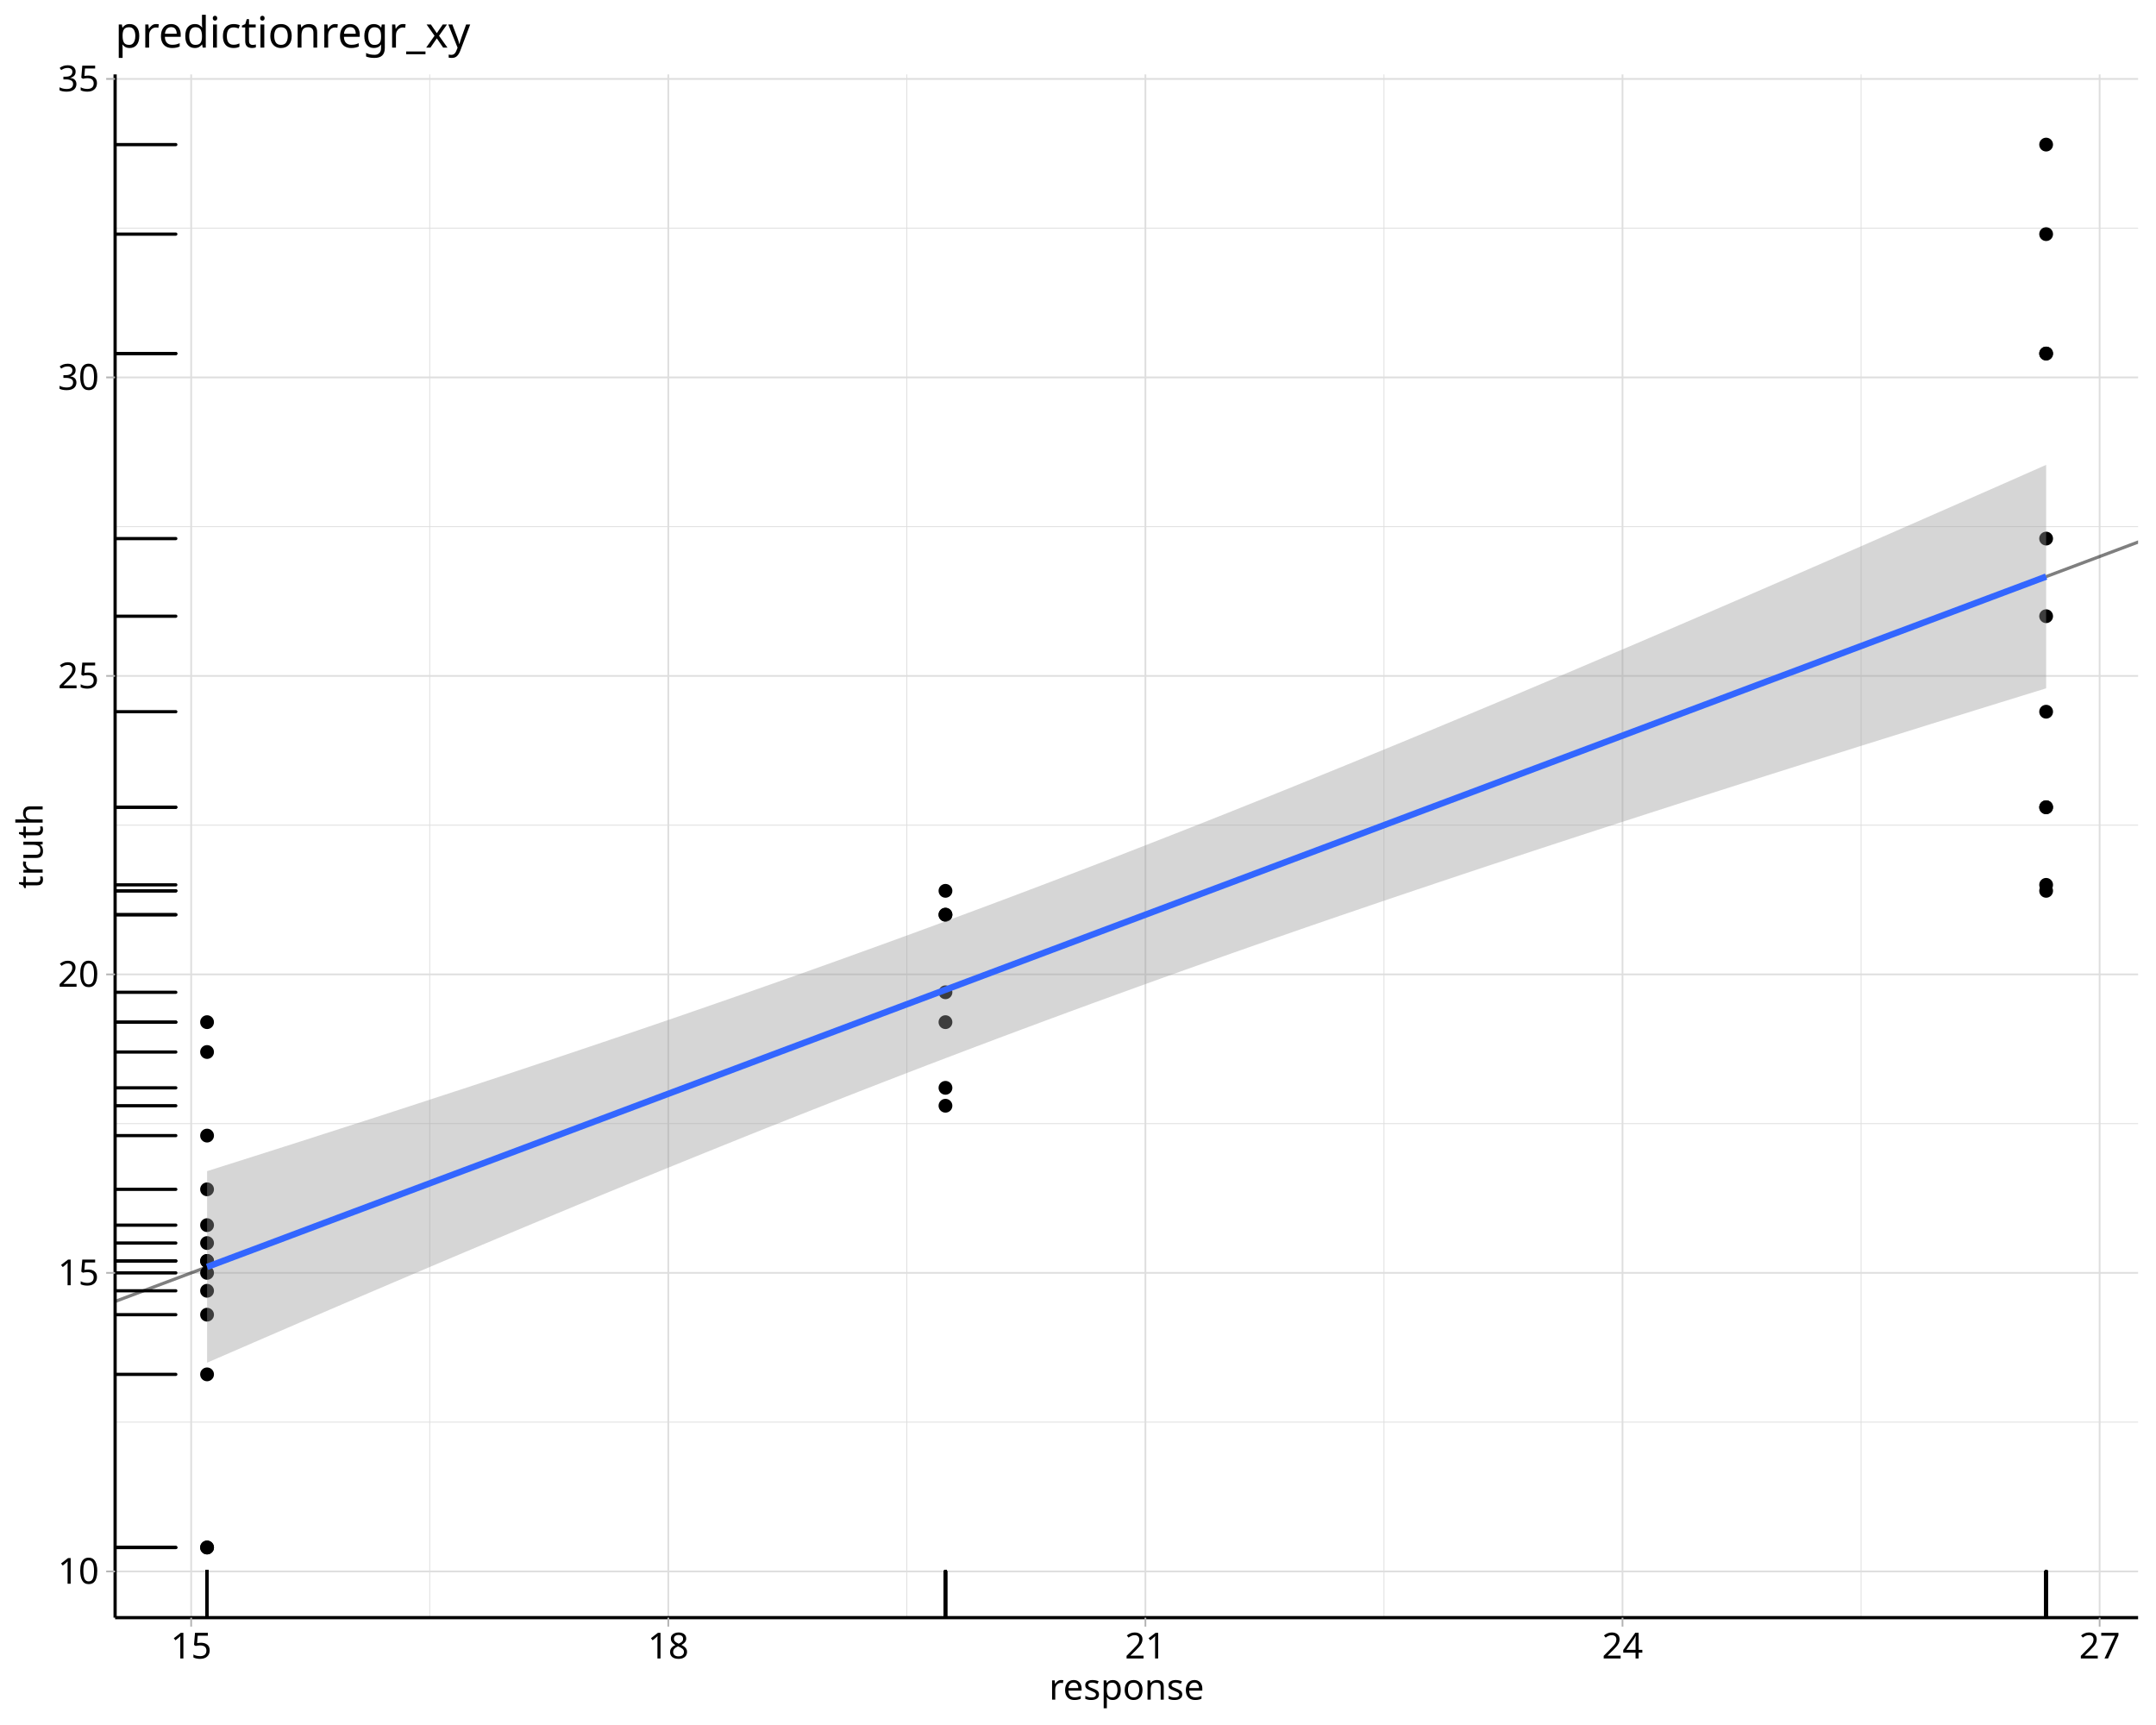
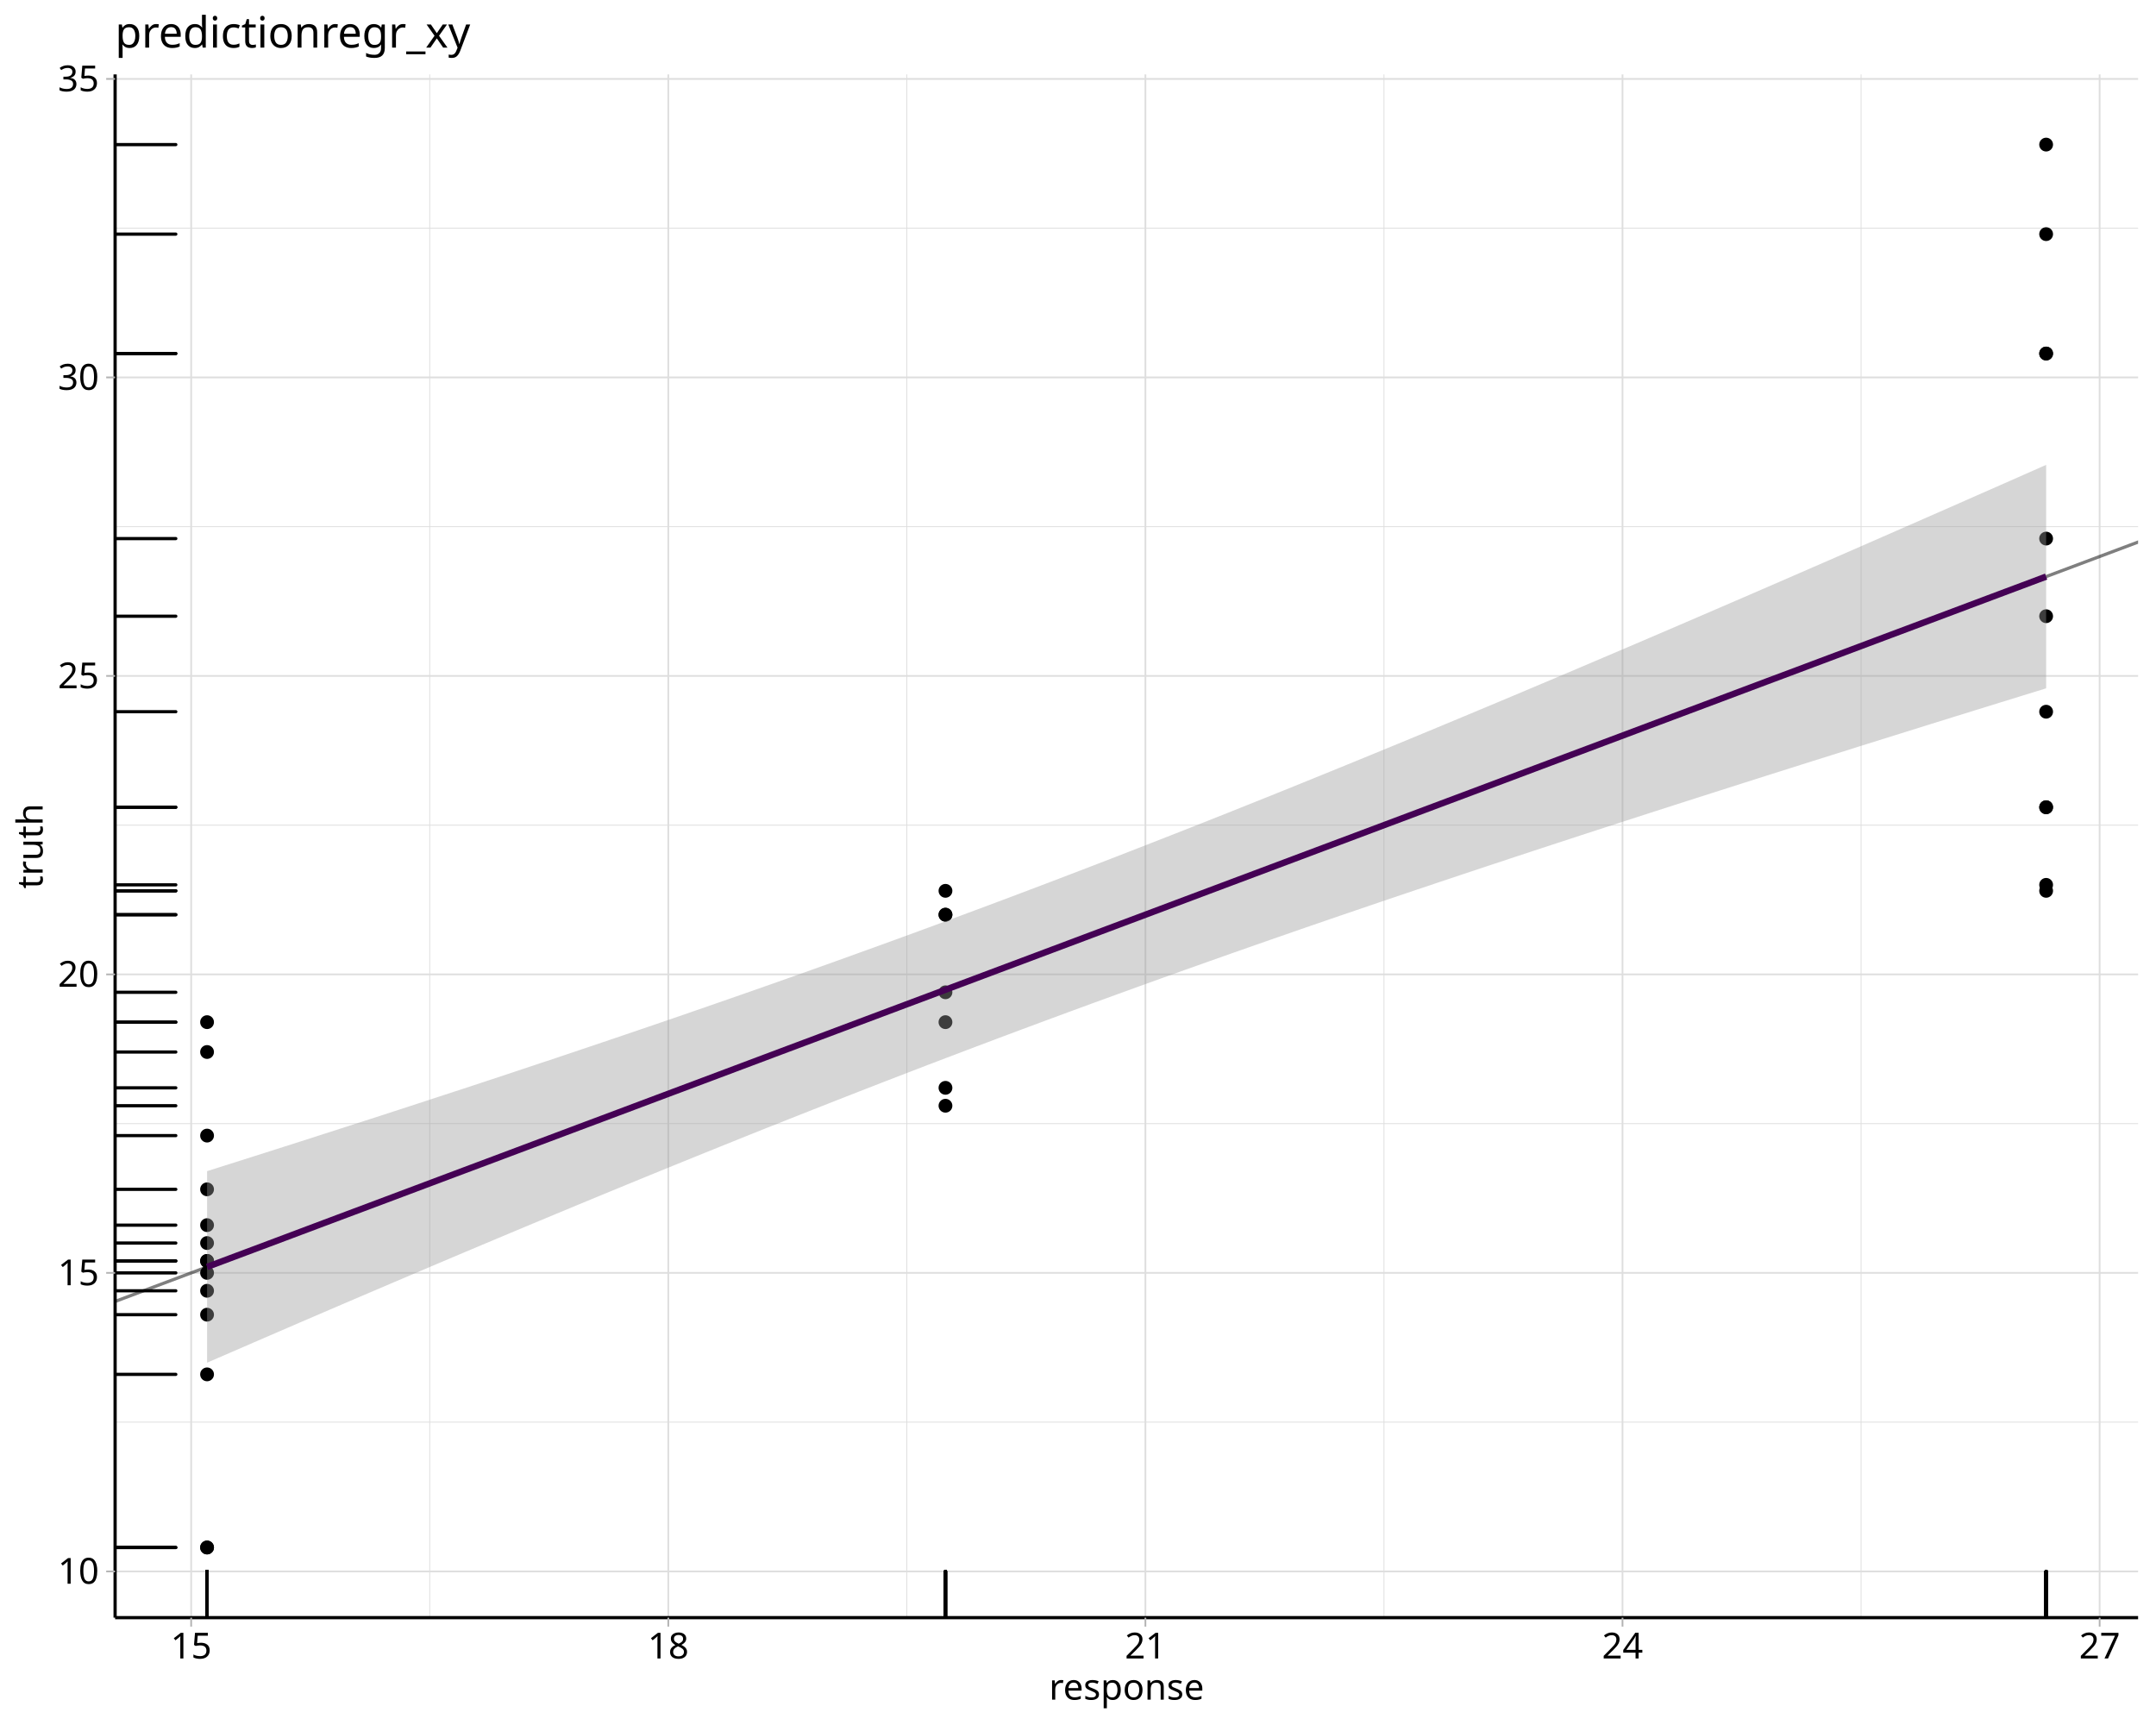
<svg xmlns="http://www.w3.org/2000/svg" class="svglite" data-engine-version="2.0" width="720.00pt" height="576.00pt" viewBox="0 0 720.00 576.00">
  <defs>
    <style type="text/css">
    .svglite line, .svglite polyline, .svglite polygon, .svglite path, .svglite rect, .svglite circle {
      fill: none;
      stroke: #000000;
      stroke-linecap: round;
      stroke-linejoin: round;
      stroke-miterlimit: 10.00;
    }
  </style>
  </defs>
  <rect width="100%" height="100%" style="stroke: none; fill: #FFFFFF;" />
  <defs>
    <clipPath id="cpMC4wMHw3MjAuMDB8MC4wMHw1NzYuMDA=">
      <rect x="0.00" y="0.00" width="720.00" height="576.00" />
    </clipPath>
  </defs>
  <g clip-path="url(#cpMC4wMHw3MjAuMDB8MC4wMHw1NzYuMDA=)">
    <rect x="0.00" y="0.00" width="720.00" height="576.00" style="stroke-width: 1.16; stroke: #FFFFFF; fill: #FFFFFF;" />
  </g>
  <defs>
    <clipPath id="cpMzguNDR8NzE0LjAyfDI0Ljg1fDU0MC4xNQ==">
      <rect x="38.44" y="24.85" width="675.58" height="515.30" />
    </clipPath>
  </defs>
  <g clip-path="url(#cpMzguNDR8NzE0LjAyfDI0Ljg1fDU0MC4xNQ==)">
    <rect x="38.44" y="24.85" width="675.58" height="515.30" style="stroke-width: 1.16; stroke: none; fill: #FFFFFF;" />
    <polyline points="38.44,474.87 714.02,474.87 " style="stroke-width: 0.29; stroke: #DEDEDE; stroke-linecap: butt;" />
    <polyline points="38.44,375.20 714.02,375.20 " style="stroke-width: 0.29; stroke: #DEDEDE; stroke-linecap: butt;" />
    <polyline points="38.44,275.53 714.02,275.53 " style="stroke-width: 0.29; stroke: #DEDEDE; stroke-linecap: butt;" />
    <polyline points="38.44,175.86 714.02,175.86 " style="stroke-width: 0.29; stroke: #DEDEDE; stroke-linecap: butt;" />
    <polyline points="38.44,76.19 714.02,76.19 " style="stroke-width: 0.29; stroke: #DEDEDE; stroke-linecap: butt;" />
    <polyline points="143.51,540.15 143.51,24.85 " style="stroke-width: 0.29; stroke: #DEDEDE; stroke-linecap: butt;" />
    <polyline points="302.84,540.15 302.84,24.85 " style="stroke-width: 0.29; stroke: #DEDEDE; stroke-linecap: butt;" />
    <polyline points="462.18,540.15 462.18,24.85 " style="stroke-width: 0.29; stroke: #DEDEDE; stroke-linecap: butt;" />
    <polyline points="621.51,540.15 621.51,24.85 " style="stroke-width: 0.29; stroke: #DEDEDE; stroke-linecap: butt;" />
    <polyline points="38.44,524.71 714.02,524.71 " style="stroke-width: 0.58; stroke: #DEDEDE; stroke-linecap: butt;" />
    <polyline points="38.44,425.03 714.02,425.03 " style="stroke-width: 0.58; stroke: #DEDEDE; stroke-linecap: butt;" />
    <polyline points="38.44,325.36 714.02,325.36 " style="stroke-width: 0.58; stroke: #DEDEDE; stroke-linecap: butt;" />
    <polyline points="38.44,225.69 714.02,225.69 " style="stroke-width: 0.58; stroke: #DEDEDE; stroke-linecap: butt;" />
    <polyline points="38.44,126.02 714.02,126.02 " style="stroke-width: 0.58; stroke: #DEDEDE; stroke-linecap: butt;" />
    <polyline points="38.44,26.35 714.02,26.35 " style="stroke-width: 0.58; stroke: #DEDEDE; stroke-linecap: butt;" />
    <polyline points="63.84,540.15 63.84,24.85 " style="stroke-width: 0.58; stroke: #DEDEDE; stroke-linecap: butt;" />
    <polyline points="223.18,540.15 223.18,24.85 " style="stroke-width: 0.58; stroke: #DEDEDE; stroke-linecap: butt;" />
    <polyline points="382.51,540.15 382.51,24.85 " style="stroke-width: 0.58; stroke: #DEDEDE; stroke-linecap: butt;" />
    <polyline points="541.84,540.15 541.84,24.85 " style="stroke-width: 0.58; stroke: #DEDEDE; stroke-linecap: butt;" />
    <polyline points="701.18,540.15 701.18,24.85 " style="stroke-width: 0.58; stroke: #DEDEDE; stroke-linecap: butt;" />
    <line x1="-637.13" y1="688.13" x2="1389.60" y2="-72.56" style="stroke-width: 1.07; stroke: #000000; stroke-opacity: 0.50; stroke-linecap: butt;" />
    <circle cx="315.74" cy="305.43" r="1.95" style="stroke-width: 0.71; fill: #000000;" />
    <circle cx="315.74" cy="305.43" r="1.95" style="stroke-width: 0.71; fill: #000000;" />
    <circle cx="683.31" cy="269.55" r="1.95" style="stroke-width: 0.71; fill: #000000;" />
    <circle cx="315.74" cy="297.46" r="1.95" style="stroke-width: 0.71; fill: #000000;" />
    <circle cx="69.15" cy="351.28" r="1.95" style="stroke-width: 0.71; fill: #000000;" />
    <circle cx="315.74" cy="363.24" r="1.95" style="stroke-width: 0.71; fill: #000000;" />
    <circle cx="69.15" cy="438.99" r="1.95" style="stroke-width: 0.71; fill: #000000;" />
    <circle cx="683.31" cy="237.65" r="1.95" style="stroke-width: 0.71; fill: #000000;" />
    <circle cx="683.31" cy="269.55" r="1.95" style="stroke-width: 0.71; fill: #000000;" />
    <circle cx="315.74" cy="341.31" r="1.95" style="stroke-width: 0.71; fill: #000000;" />
    <circle cx="315.74" cy="369.22" r="1.95" style="stroke-width: 0.71; fill: #000000;" />
    <circle cx="69.15" cy="397.13" r="1.95" style="stroke-width: 0.71; fill: #000000;" />
    <circle cx="69.15" cy="379.19" r="1.95" style="stroke-width: 0.71; fill: #000000;" />
    <circle cx="69.15" cy="421.05" r="1.95" style="stroke-width: 0.71; fill: #000000;" />
    <circle cx="69.15" cy="516.73" r="1.95" style="stroke-width: 0.71; fill: #000000;" />
    <circle cx="69.15" cy="516.73" r="1.95" style="stroke-width: 0.71; fill: #000000;" />
    <circle cx="69.15" cy="431.01" r="1.95" style="stroke-width: 0.71; fill: #000000;" />
    <circle cx="683.31" cy="78.18" r="1.95" style="stroke-width: 0.71; fill: #000000;" />
    <circle cx="683.31" cy="118.05" r="1.95" style="stroke-width: 0.71; fill: #000000;" />
    <circle cx="683.31" cy="48.28" r="1.95" style="stroke-width: 0.71; fill: #000000;" />
    <circle cx="683.31" cy="295.46" r="1.95" style="stroke-width: 0.71; fill: #000000;" />
    <circle cx="69.15" cy="415.07" r="1.95" style="stroke-width: 0.71; fill: #000000;" />
    <circle cx="69.15" cy="421.05" r="1.95" style="stroke-width: 0.71; fill: #000000;" />
    <circle cx="69.15" cy="458.92" r="1.95" style="stroke-width: 0.71; fill: #000000;" />
    <circle cx="69.15" cy="341.31" r="1.95" style="stroke-width: 0.71; fill: #000000;" />
    <circle cx="683.31" cy="179.84" r="1.95" style="stroke-width: 0.71; fill: #000000;" />
    <circle cx="683.31" cy="205.76" r="1.95" style="stroke-width: 0.71; fill: #000000;" />
    <circle cx="683.31" cy="118.05" r="1.95" style="stroke-width: 0.71; fill: #000000;" />
    <circle cx="69.15" cy="409.09" r="1.95" style="stroke-width: 0.71; fill: #000000;" />
    <circle cx="315.74" cy="331.34" r="1.95" style="stroke-width: 0.71; fill: #000000;" />
    <circle cx="69.15" cy="425.03" r="1.95" style="stroke-width: 0.71; fill: #000000;" />
    <circle cx="683.31" cy="297.46" r="1.95" style="stroke-width: 0.71; fill: #000000;" />
    <line x1="315.74" y1="540.15" x2="315.74" y2="524.70" style="stroke-width: 1.07;" />
    <line x1="315.74" y1="540.15" x2="315.74" y2="524.70" style="stroke-width: 1.07;" />
    <line x1="683.31" y1="540.15" x2="683.31" y2="524.70" style="stroke-width: 1.07;" />
    <line x1="315.74" y1="540.15" x2="315.74" y2="524.70" style="stroke-width: 1.07;" />
    <line x1="69.15" y1="540.15" x2="69.15" y2="524.70" style="stroke-width: 1.07;" />
    <line x1="315.74" y1="540.15" x2="315.74" y2="524.70" style="stroke-width: 1.07;" />
    <line x1="69.15" y1="540.15" x2="69.15" y2="524.70" style="stroke-width: 1.07;" />
    <line x1="683.31" y1="540.15" x2="683.31" y2="524.70" style="stroke-width: 1.07;" />
    <line x1="683.31" y1="540.15" x2="683.31" y2="524.70" style="stroke-width: 1.07;" />
    <line x1="315.74" y1="540.15" x2="315.74" y2="524.70" style="stroke-width: 1.07;" />
    <line x1="315.74" y1="540.15" x2="315.74" y2="524.70" style="stroke-width: 1.07;" />
    <line x1="69.15" y1="540.15" x2="69.15" y2="524.70" style="stroke-width: 1.07;" />
    <line x1="69.15" y1="540.15" x2="69.15" y2="524.70" style="stroke-width: 1.07;" />
    <line x1="69.15" y1="540.15" x2="69.15" y2="524.70" style="stroke-width: 1.07;" />
    <line x1="69.15" y1="540.15" x2="69.15" y2="524.70" style="stroke-width: 1.07;" />
    <line x1="69.15" y1="540.15" x2="69.15" y2="524.70" style="stroke-width: 1.07;" />
    <line x1="69.15" y1="540.15" x2="69.15" y2="524.70" style="stroke-width: 1.07;" />
    <line x1="683.31" y1="540.15" x2="683.31" y2="524.70" style="stroke-width: 1.07;" />
    <line x1="683.31" y1="540.15" x2="683.31" y2="524.70" style="stroke-width: 1.07;" />
    <line x1="683.31" y1="540.15" x2="683.31" y2="524.70" style="stroke-width: 1.07;" />
    <line x1="683.31" y1="540.15" x2="683.31" y2="524.70" style="stroke-width: 1.07;" />
    <line x1="69.15" y1="540.15" x2="69.15" y2="524.70" style="stroke-width: 1.07;" />
    <line x1="69.15" y1="540.15" x2="69.15" y2="524.70" style="stroke-width: 1.07;" />
    <line x1="69.15" y1="540.15" x2="69.15" y2="524.70" style="stroke-width: 1.07;" />
    <line x1="69.15" y1="540.15" x2="69.15" y2="524.70" style="stroke-width: 1.07;" />
    <line x1="683.31" y1="540.15" x2="683.31" y2="524.70" style="stroke-width: 1.07;" />
    <line x1="683.31" y1="540.15" x2="683.31" y2="524.70" style="stroke-width: 1.07;" />
    <line x1="683.31" y1="540.15" x2="683.31" y2="524.70" style="stroke-width: 1.07;" />
    <line x1="69.15" y1="540.15" x2="69.15" y2="524.70" style="stroke-width: 1.07;" />
    <line x1="315.74" y1="540.15" x2="315.74" y2="524.70" style="stroke-width: 1.07;" />
    <line x1="69.15" y1="540.15" x2="69.15" y2="524.70" style="stroke-width: 1.07;" />
    <line x1="683.31" y1="540.15" x2="683.31" y2="524.70" style="stroke-width: 1.07;" />
    <line x1="38.44" y1="305.43" x2="58.71" y2="305.43" style="stroke-width: 1.07;" />
    <line x1="38.44" y1="305.43" x2="58.71" y2="305.43" style="stroke-width: 1.07;" />
    <line x1="38.44" y1="269.55" x2="58.71" y2="269.55" style="stroke-width: 1.07;" />
    <line x1="38.44" y1="297.46" x2="58.71" y2="297.46" style="stroke-width: 1.07;" />
    <line x1="38.44" y1="351.28" x2="58.71" y2="351.28" style="stroke-width: 1.07;" />
    <line x1="38.44" y1="363.24" x2="58.71" y2="363.24" style="stroke-width: 1.07;" />
    <line x1="38.44" y1="438.99" x2="58.71" y2="438.99" style="stroke-width: 1.07;" />
    <line x1="38.44" y1="237.65" x2="58.71" y2="237.65" style="stroke-width: 1.07;" />
    <line x1="38.44" y1="269.55" x2="58.71" y2="269.55" style="stroke-width: 1.07;" />
    <line x1="38.44" y1="341.31" x2="58.71" y2="341.31" style="stroke-width: 1.07;" />
    <line x1="38.44" y1="369.22" x2="58.71" y2="369.22" style="stroke-width: 1.07;" />
    <line x1="38.44" y1="397.13" x2="58.71" y2="397.13" style="stroke-width: 1.07;" />
    <line x1="38.44" y1="379.19" x2="58.71" y2="379.19" style="stroke-width: 1.07;" />
    <line x1="38.44" y1="421.05" x2="58.71" y2="421.05" style="stroke-width: 1.07;" />
    <line x1="38.44" y1="516.73" x2="58.71" y2="516.73" style="stroke-width: 1.07;" />
    <line x1="38.44" y1="516.73" x2="58.71" y2="516.73" style="stroke-width: 1.07;" />
    <line x1="38.44" y1="431.01" x2="58.71" y2="431.01" style="stroke-width: 1.07;" />
    <line x1="38.44" y1="78.18" x2="58.71" y2="78.18" style="stroke-width: 1.07;" />
    <line x1="38.44" y1="118.05" x2="58.71" y2="118.05" style="stroke-width: 1.07;" />
    <line x1="38.44" y1="48.28" x2="58.71" y2="48.28" style="stroke-width: 1.07;" />
    <line x1="38.44" y1="295.46" x2="58.71" y2="295.46" style="stroke-width: 1.07;" />
    <line x1="38.44" y1="415.07" x2="58.71" y2="415.07" style="stroke-width: 1.07;" />
    <line x1="38.44" y1="421.05" x2="58.71" y2="421.05" style="stroke-width: 1.07;" />
    <line x1="38.44" y1="458.92" x2="58.71" y2="458.92" style="stroke-width: 1.07;" />
    <line x1="38.44" y1="341.31" x2="58.71" y2="341.31" style="stroke-width: 1.07;" />
    <line x1="38.44" y1="179.84" x2="58.71" y2="179.84" style="stroke-width: 1.07;" />
    <line x1="38.44" y1="205.76" x2="58.71" y2="205.76" style="stroke-width: 1.07;" />
    <line x1="38.44" y1="118.05" x2="58.71" y2="118.05" style="stroke-width: 1.07;" />
    <line x1="38.44" y1="409.09" x2="58.71" y2="409.09" style="stroke-width: 1.07;" />
    <line x1="38.44" y1="331.34" x2="58.71" y2="331.34" style="stroke-width: 1.07;" />
    <line x1="38.44" y1="425.03" x2="58.71" y2="425.03" style="stroke-width: 1.07;" />
    <line x1="38.44" y1="297.46" x2="58.71" y2="297.46" style="stroke-width: 1.07;" />
    <polygon points="69.15,391.06 76.93,388.60 84.70,386.13 92.48,383.66 100.25,381.18 108.02,378.68 115.80,376.18 123.57,373.68 131.35,371.16 139.12,368.63 146.89,366.09 154.67,363.55 162.44,360.99 170.22,358.42 177.99,355.83 185.77,353.24 193.54,350.63 201.31,348.01 209.09,345.38 216.86,342.73 224.64,340.07 232.41,337.39 240.19,334.69 247.96,331.99 255.73,329.26 263.51,326.52 271.28,323.76 279.06,320.98 286.83,318.18 294.60,315.37 302.38,312.54 310.15,309.69 317.93,306.82 325.70,303.93 333.48,301.03 341.25,298.10 349.02,295.16 356.80,292.19 364.57,289.21 372.35,286.21 380.12,283.19 387.89,280.15 395.67,277.10 403.44,274.03 411.22,270.94 418.99,267.83 426.77,264.71 434.54,261.57 442.31,258.41 450.09,255.24 457.86,252.06 465.64,248.86 473.41,245.65 481.19,242.42 488.96,239.18 496.73,235.93 504.51,232.67 512.28,229.39 520.06,226.11 527.83,222.81 535.60,219.50 543.38,216.19 551.15,212.86 558.93,209.53 566.70,206.18 574.48,202.83 582.25,199.47 590.02,196.11 597.80,192.73 605.57,189.35 613.35,185.96 621.12,182.57 628.89,179.17 636.67,175.76 644.44,172.35 652.22,168.94 659.99,165.51 667.77,162.09 675.54,158.66 683.31,155.22 683.31,229.84 675.54,232.24 667.77,234.64 659.99,237.05 652.22,239.46 644.44,241.88 636.67,244.31 628.89,246.74 621.12,249.17 613.35,251.62 605.57,254.06 597.80,256.52 590.02,258.98 582.25,261.45 574.48,263.93 566.70,266.41 558.93,268.90 551.15,271.40 543.38,273.91 535.60,276.43 527.83,278.96 520.06,281.50 512.28,284.05 504.51,286.61 496.73,289.19 488.96,291.77 481.19,294.37 473.41,296.98 465.64,299.60 457.86,302.24 450.09,304.89 442.31,307.55 434.54,310.23 426.77,312.93 418.99,315.64 411.22,318.37 403.44,321.12 395.67,323.88 387.89,326.66 380.12,329.46 372.35,332.28 364.57,335.11 356.80,337.97 349.02,340.84 341.25,343.73 333.48,346.64 325.70,349.57 317.93,352.52 310.15,355.48 302.38,358.47 294.60,361.47 286.83,364.50 279.06,367.54 271.28,370.60 263.51,373.67 255.73,376.76 247.96,379.87 240.19,383.00 232.41,386.14 224.64,389.30 216.86,392.47 209.09,395.66 201.31,398.86 193.54,402.08 185.77,405.31 177.99,408.55 170.22,411.80 162.44,415.07 154.67,418.34 146.89,421.63 139.12,424.93 131.35,428.24 123.57,431.56 115.80,434.88 108.02,438.22 100.25,441.56 92.48,444.92 84.70,448.28 76.93,451.65 69.15,455.02 " style="stroke-width: 0.00; stroke: none; fill: #999999; fill-opacity: 0.40;" />
    <polyline points="69.15,391.06 76.93,388.60 84.70,386.13 92.48,383.66 100.25,381.18 108.02,378.68 115.80,376.18 123.57,373.68 131.35,371.16 139.12,368.63 146.89,366.09 154.67,363.55 162.44,360.99 170.22,358.42 177.99,355.83 185.77,353.24 193.54,350.63 201.31,348.01 209.09,345.38 216.86,342.73 224.64,340.07 232.41,337.39 240.19,334.69 247.96,331.99 255.73,329.26 263.51,326.52 271.28,323.76 279.06,320.98 286.83,318.18 294.60,315.37 302.38,312.54 310.15,309.69 317.93,306.82 325.70,303.93 333.48,301.03 341.25,298.10 349.02,295.16 356.80,292.19 364.57,289.21 372.35,286.21 380.12,283.19 387.89,280.15 395.67,277.10 403.44,274.03 411.22,270.94 418.99,267.83 426.77,264.71 434.54,261.57 442.31,258.41 450.09,255.24 457.86,252.06 465.64,248.86 473.41,245.65 481.19,242.42 488.96,239.18 496.73,235.93 504.51,232.67 512.28,229.39 520.06,226.11 527.83,222.81 535.60,219.50 543.38,216.19 551.15,212.86 558.93,209.53 566.70,206.18 574.48,202.83 582.25,199.47 590.02,196.11 597.80,192.73 605.57,189.35 613.35,185.96 621.12,182.57 628.89,179.17 636.67,175.76 644.44,172.35 652.22,168.94 659.99,165.51 667.77,162.09 675.54,158.66 683.31,155.22 " style="stroke-width: 2.13; stroke: none;" />
    <polyline points="683.31,229.84 675.54,232.24 667.77,234.64 659.99,237.05 652.22,239.46 644.44,241.88 636.67,244.31 628.89,246.74 621.12,249.17 613.35,251.62 605.57,254.06 597.80,256.52 590.02,258.98 582.25,261.45 574.48,263.93 566.70,266.41 558.93,268.90 551.15,271.40 543.38,273.91 535.60,276.43 527.83,278.96 520.06,281.50 512.28,284.05 504.51,286.61 496.73,289.19 488.96,291.77 481.19,294.37 473.41,296.98 465.64,299.60 457.86,302.24 450.09,304.89 442.31,307.55 434.54,310.23 426.77,312.93 418.99,315.64 411.22,318.37 403.44,321.12 395.67,323.88 387.89,326.66 380.12,329.46 372.35,332.28 364.57,335.11 356.80,337.97 349.02,340.84 341.25,343.73 333.48,346.64 325.70,349.57 317.93,352.52 310.15,355.48 302.38,358.47 294.60,361.47 286.83,364.50 279.06,367.54 271.28,370.60 263.51,373.67 255.73,376.76 247.96,379.87 240.19,383.00 232.41,386.14 224.64,389.30 216.86,392.47 209.09,395.66 201.31,398.86 193.54,402.08 185.77,405.31 177.99,408.55 170.22,411.80 162.44,415.07 154.67,418.34 146.89,421.63 139.12,424.93 131.35,428.24 123.57,431.56 115.80,434.88 108.02,438.22 100.25,441.56 92.48,444.92 84.70,448.28 76.93,451.65 69.15,455.02 " style="stroke-width: 2.13; stroke: none;" />
-     <polyline points="69.15,423.04 76.93,420.12 84.70,417.21 92.48,414.29 100.25,411.37 108.02,408.45 115.80,405.53 123.57,402.62 131.35,399.70 139.12,396.78 146.89,393.86 154.67,390.94 162.44,388.03 170.22,385.11 177.99,382.19 185.77,379.27 193.54,376.35 201.31,373.44 209.09,370.52 216.86,367.60 224.64,364.68 232.41,361.77 240.19,358.85 247.96,355.93 255.73,353.01 263.51,350.09 271.28,347.18 279.06,344.26 286.83,341.34 294.60,338.42 302.38,335.50 310.15,332.59 317.93,329.67 325.70,326.75 333.48,323.83 341.25,320.92 349.02,318.00 356.80,315.08 364.57,312.16 372.35,309.24 380.12,306.33 387.89,303.41 395.67,300.49 403.44,297.57 411.22,294.65 418.99,291.74 426.77,288.82 434.54,285.90 442.31,282.98 450.09,280.07 457.86,277.15 465.64,274.23 473.41,271.31 481.19,268.39 488.96,265.48 496.73,262.56 504.51,259.64 512.28,256.72 520.06,253.80 527.83,250.89 535.60,247.97 543.38,245.05 551.15,242.13 558.93,239.21 566.70,236.30 574.48,233.38 582.25,230.46 590.02,227.54 597.80,224.63 605.57,221.71 613.35,218.79 621.12,215.87 628.89,212.95 636.67,210.04 644.44,207.12 652.22,204.20 659.99,201.28 667.77,198.36 675.54,195.45 683.31,192.53 " style="stroke-width: 2.13; stroke: #3366FF; stroke-linecap: butt;" />
+     <polyline points="69.15,423.04 76.93,420.12 84.70,417.21 92.48,414.29 100.25,411.37 108.02,408.45 115.80,405.53 123.57,402.62 131.35,399.70 139.12,396.78 146.89,393.86 154.67,390.94 162.44,388.03 170.22,385.11 177.99,382.19 185.77,379.27 193.54,376.35 201.31,373.44 209.09,370.52 216.86,367.60 224.64,364.68 232.41,361.77 240.19,358.85 247.96,355.93 255.73,353.01 263.51,350.09 271.28,347.18 279.06,344.26 286.83,341.34 294.60,338.42 302.38,335.50 310.15,332.59 317.93,329.67 325.70,326.75 333.48,323.83 341.25,320.92 349.02,318.00 356.80,315.08 364.57,312.16 372.35,309.24 380.12,306.33 387.89,303.41 395.67,300.49 403.44,297.57 411.22,294.65 418.99,291.74 426.77,288.82 434.54,285.90 442.31,282.98 450.09,280.07 457.86,277.15 465.64,274.23 473.41,271.31 481.19,268.39 488.96,265.48 496.73,262.56 504.51,259.64 512.28,256.72 520.06,253.80 527.83,250.89 535.60,247.97 543.38,245.05 551.15,242.13 558.93,239.21 566.70,236.30 574.48,233.38 582.25,230.46 590.02,227.54 597.80,224.63 605.57,221.71 613.35,218.79 621.12,215.87 628.89,212.95 636.67,210.04 644.44,207.12 652.22,204.20 659.99,201.28 667.77,198.36 675.54,195.45 683.31,192.53 " style="stroke-width: 2.13; stroke: #440154; stroke-linecap: butt;" />
  </g>
  <g clip-path="url(#cpMC4wMHw3MjAuMDB8MC4wMHw1NzYuMDA=)">
    <polyline points="38.44,540.15 38.44,24.85 " style="stroke-width: 1.07; stroke-linecap: butt;" />
    <text x="33.06" y="528.83" text-anchor="end" style="font-size: 12.00px; font-family: sans;" textLength="13.35px" lengthAdjust="spacingAndGlyphs">10</text>
    <text x="33.06" y="429.16" text-anchor="end" style="font-size: 12.00px; font-family: sans;" textLength="13.35px" lengthAdjust="spacingAndGlyphs">15</text>
    <text x="33.06" y="329.49" text-anchor="end" style="font-size: 12.00px; font-family: sans;" textLength="13.35px" lengthAdjust="spacingAndGlyphs">20</text>
    <text x="33.06" y="229.82" text-anchor="end" style="font-size: 12.00px; font-family: sans;" textLength="13.35px" lengthAdjust="spacingAndGlyphs">25</text>
    <text x="33.06" y="130.15" text-anchor="end" style="font-size: 12.00px; font-family: sans;" textLength="13.35px" lengthAdjust="spacingAndGlyphs">30</text>
    <text x="33.06" y="30.48" text-anchor="end" style="font-size: 12.00px; font-family: sans;" textLength="13.35px" lengthAdjust="spacingAndGlyphs">35</text>
    <polyline points="35.46,524.71 38.44,524.71 " style="stroke-width: 0.58; stroke: #B3B3B3; stroke-linecap: butt;" />
    <polyline points="35.46,425.03 38.44,425.03 " style="stroke-width: 0.58; stroke: #B3B3B3; stroke-linecap: butt;" />
    <polyline points="35.46,325.36 38.44,325.36 " style="stroke-width: 0.58; stroke: #B3B3B3; stroke-linecap: butt;" />
    <polyline points="35.46,225.69 38.44,225.69 " style="stroke-width: 0.58; stroke: #B3B3B3; stroke-linecap: butt;" />
    <polyline points="35.46,126.02 38.44,126.02 " style="stroke-width: 0.58; stroke: #B3B3B3; stroke-linecap: butt;" />
    <polyline points="35.46,26.35 38.44,26.35 " style="stroke-width: 0.58; stroke: #B3B3B3; stroke-linecap: butt;" />
    <polyline points="38.44,540.15 714.02,540.15 " style="stroke-width: 1.07; stroke-linecap: butt;" />
    <polyline points="63.84,543.14 63.84,540.15 " style="stroke-width: 0.58; stroke: #B3B3B3; stroke-linecap: butt;" />
    <polyline points="223.18,543.14 223.18,540.15 " style="stroke-width: 0.58; stroke: #B3B3B3; stroke-linecap: butt;" />
    <polyline points="382.51,543.14 382.51,540.15 " style="stroke-width: 0.58; stroke: #B3B3B3; stroke-linecap: butt;" />
    <polyline points="541.84,543.14 541.84,540.15 " style="stroke-width: 0.58; stroke: #B3B3B3; stroke-linecap: butt;" />
    <polyline points="701.18,543.14 701.18,540.15 " style="stroke-width: 0.58; stroke: #B3B3B3; stroke-linecap: butt;" />
    <text x="63.84" y="553.79" text-anchor="middle" style="font-size: 12.00px; font-family: sans;" textLength="13.35px" lengthAdjust="spacingAndGlyphs">15</text>
    <text x="223.18" y="553.79" text-anchor="middle" style="font-size: 12.00px; font-family: sans;" textLength="13.35px" lengthAdjust="spacingAndGlyphs">18</text>
    <text x="382.51" y="553.79" text-anchor="middle" style="font-size: 12.00px; font-family: sans;" textLength="13.35px" lengthAdjust="spacingAndGlyphs">21</text>
    <text x="541.84" y="553.79" text-anchor="middle" style="font-size: 12.00px; font-family: sans;" textLength="13.35px" lengthAdjust="spacingAndGlyphs">24</text>
    <text x="701.18" y="553.79" text-anchor="middle" style="font-size: 12.00px; font-family: sans;" textLength="13.35px" lengthAdjust="spacingAndGlyphs">27</text>
    <text x="376.23" y="567.53" text-anchor="middle" style="font-size: 12.00px; font-family: sans;" textLength="49.38px" lengthAdjust="spacingAndGlyphs">response</text>
    <text transform="translate(14.24,282.50) rotate(-90)" text-anchor="middle" style="font-size: 12.00px; font-family: sans;" textLength="24.01px" lengthAdjust="spacingAndGlyphs">truth</text>
    <text x="38.44" y="15.89" style="font-size: 14.40px; font-family: sans;" textLength="110.47px" lengthAdjust="spacingAndGlyphs">predictionregr_xy</text>
  </g>
</svg>
